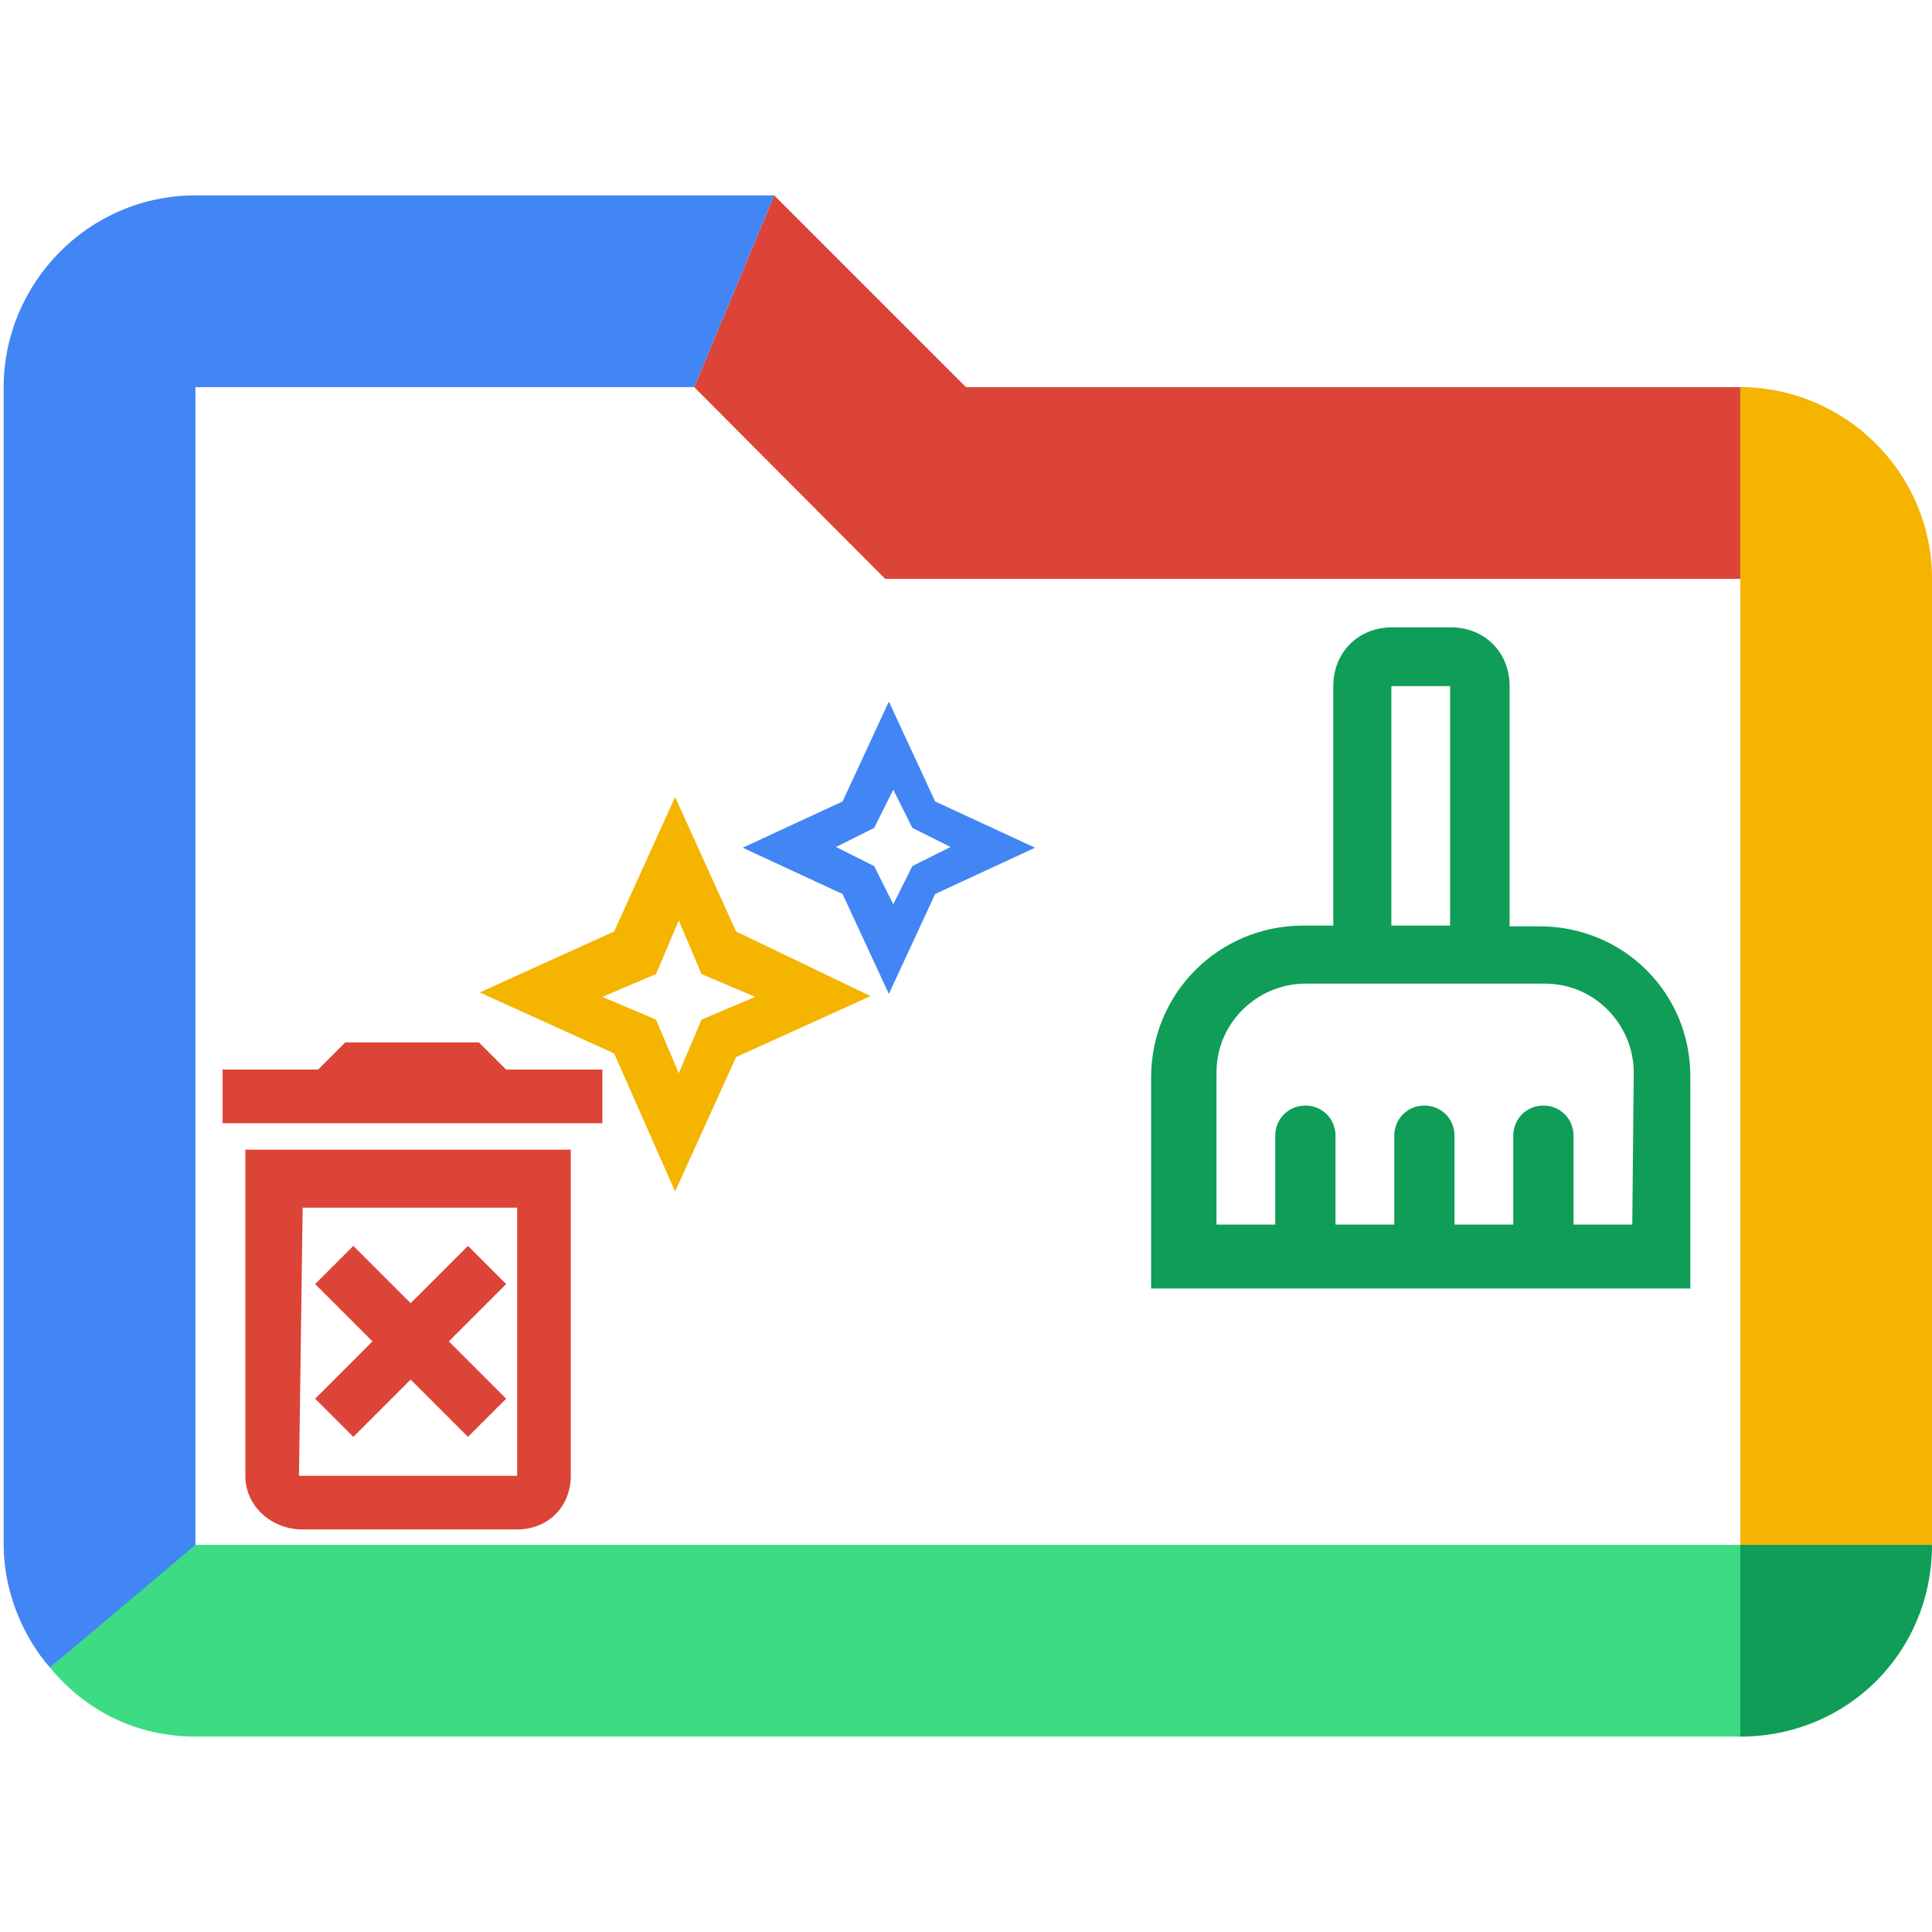
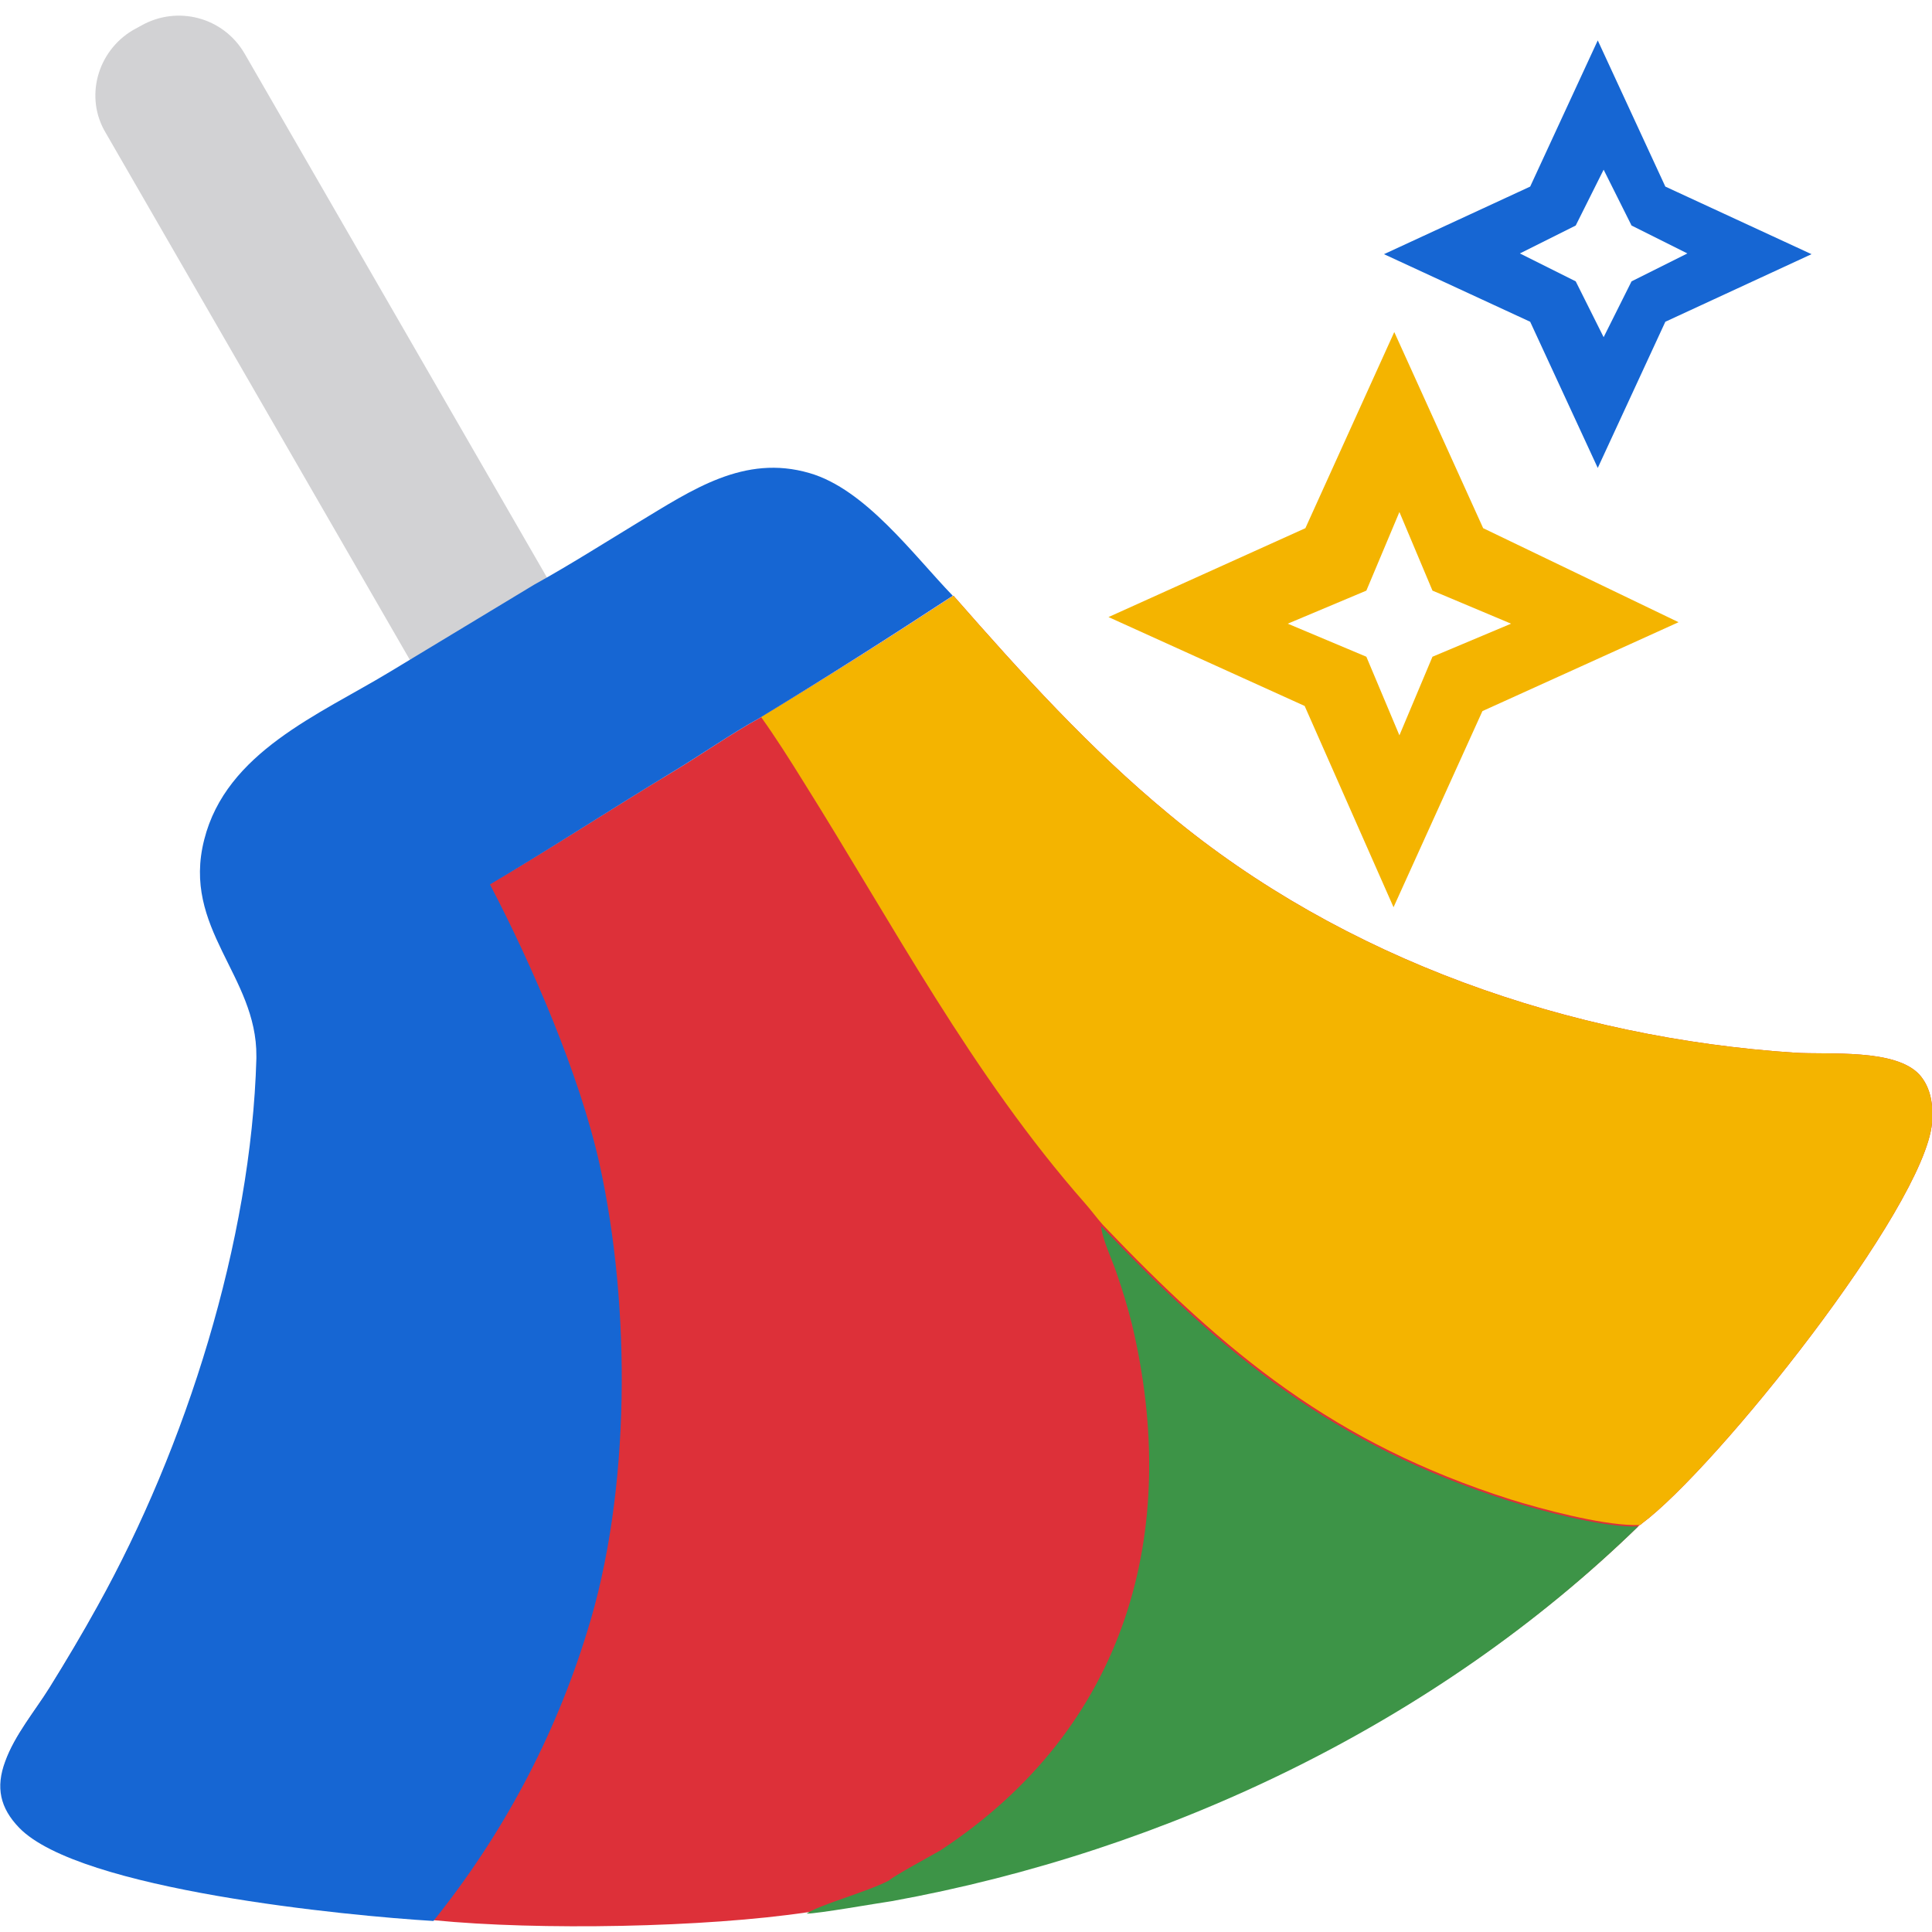
<svg xmlns="http://www.w3.org/2000/svg" version="1.1" id="vector" x="0px" y="0px" viewBox="0 0 263 263" style="enable-background:new 0 0 263 263;" xml:space="preserve">
  <style type="text/css">
- 	.st0{fill-rule:evenodd;clip-rule:evenodd;fill:#F4B400;}
- 	.st1{fill:#DB4437;}
+ 	.st0{fill:#D2D2D4;}
+ 	.st1{fill:#DD3039;}
	.st2{fill:#F4B400;}
- 	.st3{fill:#4285F4;}
- 	.st4{fill:#0F9D58;}
- 	.st5{fill-rule:evenodd;clip-rule:evenodd;fill:#3CDB84;}
- 	.st6{fill-rule:evenodd;clip-rule:evenodd;fill:#0F9D58;}
+ 	.st3{fill:#3D9447;}
+ 	.st4{fill:#1666D3;}
</style>
-   <path id="path_1_" class="st0" d="M263,78.8v131.5h-26.1V52.7C251,52.7,263,64.2,263,78.8z" />
-   <polygon class="st1" points="63.7,169.6 55.9,177.4 48.1,169.6 42.9,174.8 50.7,182.6 42.9,190.4 48.1,195.6 55.9,187.8 63.7,195.6   68.9,190.4 61.1,182.6 68.9,174.8 " />
-   <path class="st1" d="M33.4,200.9c0,4.2,3.6,7.3,7.8,7.3h29.2c4.2,0,7.3-3.1,7.3-7.3v-44.4H33.4V200.9z M41.2,164.4h29.2v36.5H40.7  L41.2,164.4z" />
-   <polygon class="st1" points="68.9,145.6 65.2,141.9 47,141.9 43.3,145.6 30.3,145.6 30.3,152.9 82,152.9 82,145.6 " />
-   <path id="path_2_1_" class="st2" d="M100.2,126.8l-8.3-18.3l-8.3,18.3l-18.3,8.3l18.3,8.3l8.3,18.8l8.3-18.3l18.3-8.3L100.2,126.8z   M95.5,138.8l-3.1,7.3l-3.1-7.3l-7.3-3.1l7.3-3.1l3.1-7.3l3.1,7.3l7.3,3.1L95.5,138.8z" />
-   <path id="path_3_1_" class="st3" d="M127.3,109.1L121,95.5l-6.3,13.6l-13.6,6.3l13.6,6.3l6.3,13.6l6.3-13.6l13.6-6.3L127.3,109.1z   M124.2,117.9l-2.6,5.2l-2.6-5.2l-5.2-2.6l5.2-2.6l2.6-5.2l2.6,5.2l5.2,2.6L124.2,117.9z" />
-   <path id="path_4" class="st4" d="M209.6,126.1h-4.1V93.4c0-4.6-3.4-8-8-8h-8c-4.6,0-8,3.4-8,8V126h-4.1c-11.4,0-20.7,9.1-20.7,20.7  v28.7h73.4v-28.7C230.2,135.2,221,126.1,209.6,126.1z M189.4,93.4h8V126h-8V93.4z M222.2,166.7h-8v-12.1c0-2.3-1.8-4.1-4.1-4.1  s-4.1,1.8-4.1,4.1v12.1h-8v-12.1c0-2.3-1.8-4.1-4.1-4.1s-4.1,1.8-4.1,4.1v12.1h-8v-12.1c0-2.3-1.8-4.1-4.1-4.1s-4.1,1.8-4.1,4.1  v12.1h-8V146c0-6.9,5.7-12.1,12.1-12.1h32.6c6.9,0,12.1,5.7,12.1,12.1L222.2,166.7z" />
-   <path id="path_7" class="st1" d="M105.4,26.6l26.1,26.1h105.4v26.1H120.5l-26-26.1L105.4,26.6z" />
-   <path id="path_8" class="st5" d="M26.1,210.3L6.8,227c4.7,5.7,11.5,9.4,19.9,9.4H237v-26.1L26.1,210.3L26.1,210.3z" />
-   <path id="path_5" class="st6" d="M236.9,210.3v26.1c14.6,0,26.1-11.5,26.1-26.1H236.9z" />
-   <path id="path_6" class="st3" d="M26.6,210.3V52.7h67.9l10.9-26.1H26.6c-14.6,0-26.1,12-26.1,26.1v157.6c0,6.3,2.6,12.5,6.3,16.7" />
+   <path class="st0" d="M82.5,136.1l-68.1-118C11.5,13.3,13.2,7,18.1,4.1l1.1-0.6c4.9-2.8,11.2-1.2,14.1,3.8l68.1,118  c1.8,3.1,0.7,7-2.3,8.8l-7.8,4.5C88.2,140.3,84.3,139.2,82.5,136.1z" />
+   <path class="st1" d="M129.8,81.1c9.3,10.6,18.5,20.8,29.4,29.8c23.7,19.7,54.6,30.4,85.1,32.4c4.6,0.3,13.7-0.6,17,3  c1.6,1.8,1.9,4.3,1.7,6.6c-1.1,11.6-29.4,47-39.5,54.5c-0.1,0.1-0.2,0.2-0.3,0.2c-27.4,26.7-64.1,44.2-101.6,51  c-2.1,0.3-10,1.7-11.6,1.7c-14,2.1-36.7,2.5-50.9,1.1c-11.6-0.7-48.2-4.2-56.4-12.7c-2.6-2.7-3.2-5.5-1.9-9c1.3-3.6,4-6.8,6-10  c2.3-3.7,4.5-7.4,6.6-11.2c12.1-21.8,21-49.8,21.7-74.8c0.6-0.7,0.3-3.8,0.3-4.9c3.3-1.4,7.6-4,10.8-5.8c7-4.1,13.9-8.4,20.7-12.8  C75,115.5,83.4,110,91.7,105c3.8-2.3,7.8-5.1,11.6-7.2C112.3,92.4,121.1,86.8,129.8,81.1z" />
+   <path class="st2" d="M129.8,81.1c9.3,10.6,18.5,20.8,29.4,29.8c23.7,19.7,54.6,30.4,85.1,32.4c4.6,0.3,13.7-0.6,17,3  c1.6,1.8,1.9,4.3,1.7,6.6c-1.1,11.6-29.4,47-39.5,54.5c-0.1,0.1-0.2,0.2-0.3,0.2c-0.3,0-0.6,0-0.9,0c-4.6-0.1-12.2-2.1-16.7-3.5  c-23.9-7.6-38.7-19.8-55.5-37.4c-0.8-0.9-1.6-2-2.4-2.9c-15.4-17.5-26.1-37.9-38.4-57.5c-1.8-2.9-3.7-5.9-5.7-8.7  C112.3,92.4,121.1,86.8,129.8,81.1z" />
+   <path class="st3" d="M149.9,166.9c16.8,17.6,31.6,29.8,55.5,37.4c4.5,1.4,12.1,3.4,16.7,3.5c0.3,0,0.6,0,0.9,0  c-27.4,26.7-64.1,44.2-101.6,51c-2.1,0.3-10,1.7-11.6,1.7c1.7-1.2,8.1-2.9,11.2-4.5c0.6-0.6,5.8-3.4,7-4.1  c25.4-16.7,32.8-43.4,26.1-71.6c-0.6-2.4-1.3-4.7-2.1-7C151.4,171.5,150,168.6,149.9,166.9z" />
+   <path class="st4" d="M34.9,144.1c-0.7,24.9-9.6,52.9-21.6,74.5c-2.1,3.8-4.3,7.5-6.6,11.2c-2,3.2-4.7,6.4-6,10  c-1.3,3.5-0.7,6.3,1.9,9c8.2,8.5,44.8,12,56.4,12.7c9.4-11.7,16.5-25,20.9-39.3c6-19,6-44.4,1.7-63.8c-2.7-12.1-9.2-27.1-14.9-38  C75,115.5,83.4,110,91.7,105c3.8-2.3,7.8-5.1,11.6-7.2c8.9-5.4,17.7-11,26.4-16.7c-5.4-5.6-11.9-14.5-19.5-16.7  c-8.9-2.6-16,2.3-23.3,6.7c-4.6,2.8-9.5,5.9-14.2,8.5L53,91.5c-9.6,5.8-22.2,10.9-25.2,22.8c-3.1,12.1,7.2,18.5,7.1,29.5" />
+   <path id="path_2_00000086679071232152184460000000533669328472153223_" class="st2" d="M201.9,71.9l-12.1-26.7l-12.1,26.7L150.9,84  l26.7,12.1l12.1,27.4l12.1-26.7l26.7-12.1L201.9,71.9z M195,89.4l-4.5,10.7L186,89.4l-10.7-4.5l10.7-4.5l4.5-10.7l4.5,10.7l10.7,4.5  L195,89.4z" />
+   <path id="path_3_00000010993796201006959250000010478887494751586457_" class="st4" d="M226.7,25.4l-9.2-19.9l-9.2,19.9l-19.9,9.2  l19.9,9.2l9.2,19.9l9.2-19.9l19.9-9.2L226.7,25.4z M222.1,38.3l-3.8,7.6l-3.8-7.6l-7.6-3.8l7.6-3.8l3.8-7.6l3.8,7.6l7.6,3.8  L222.1,38.3z" />
+   <path class="st0" d="M72.7,79.6" />
</svg>
